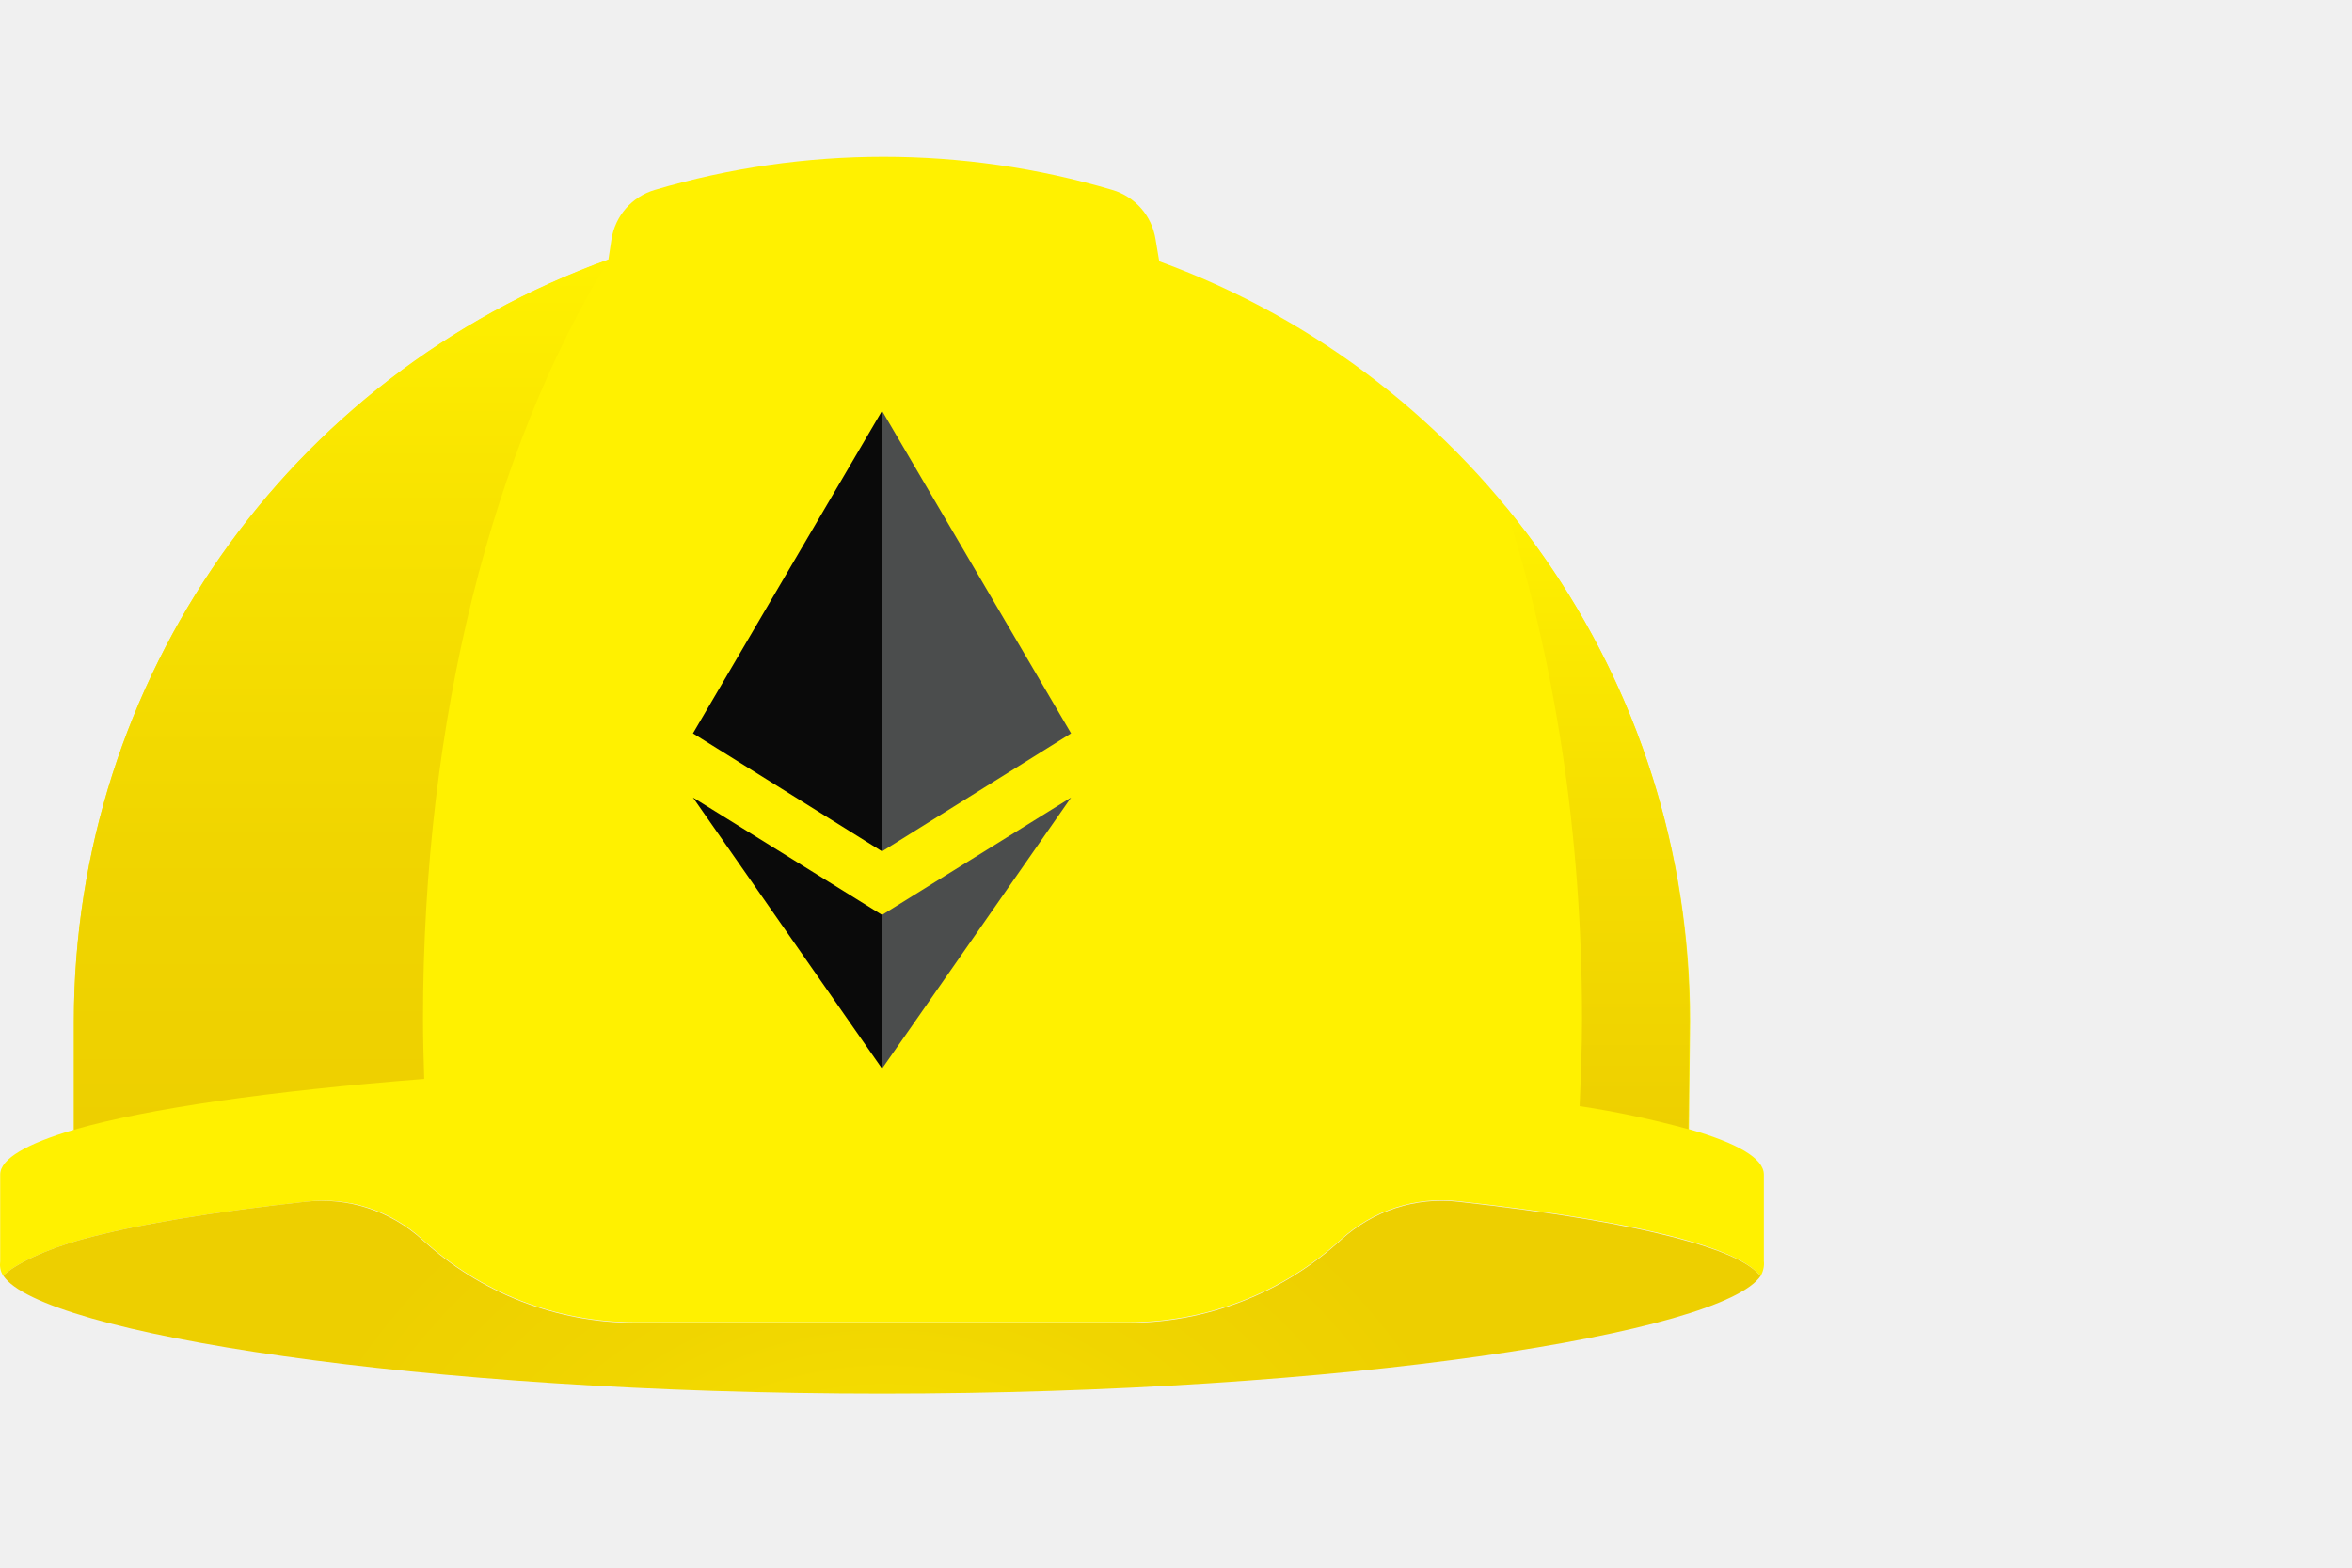
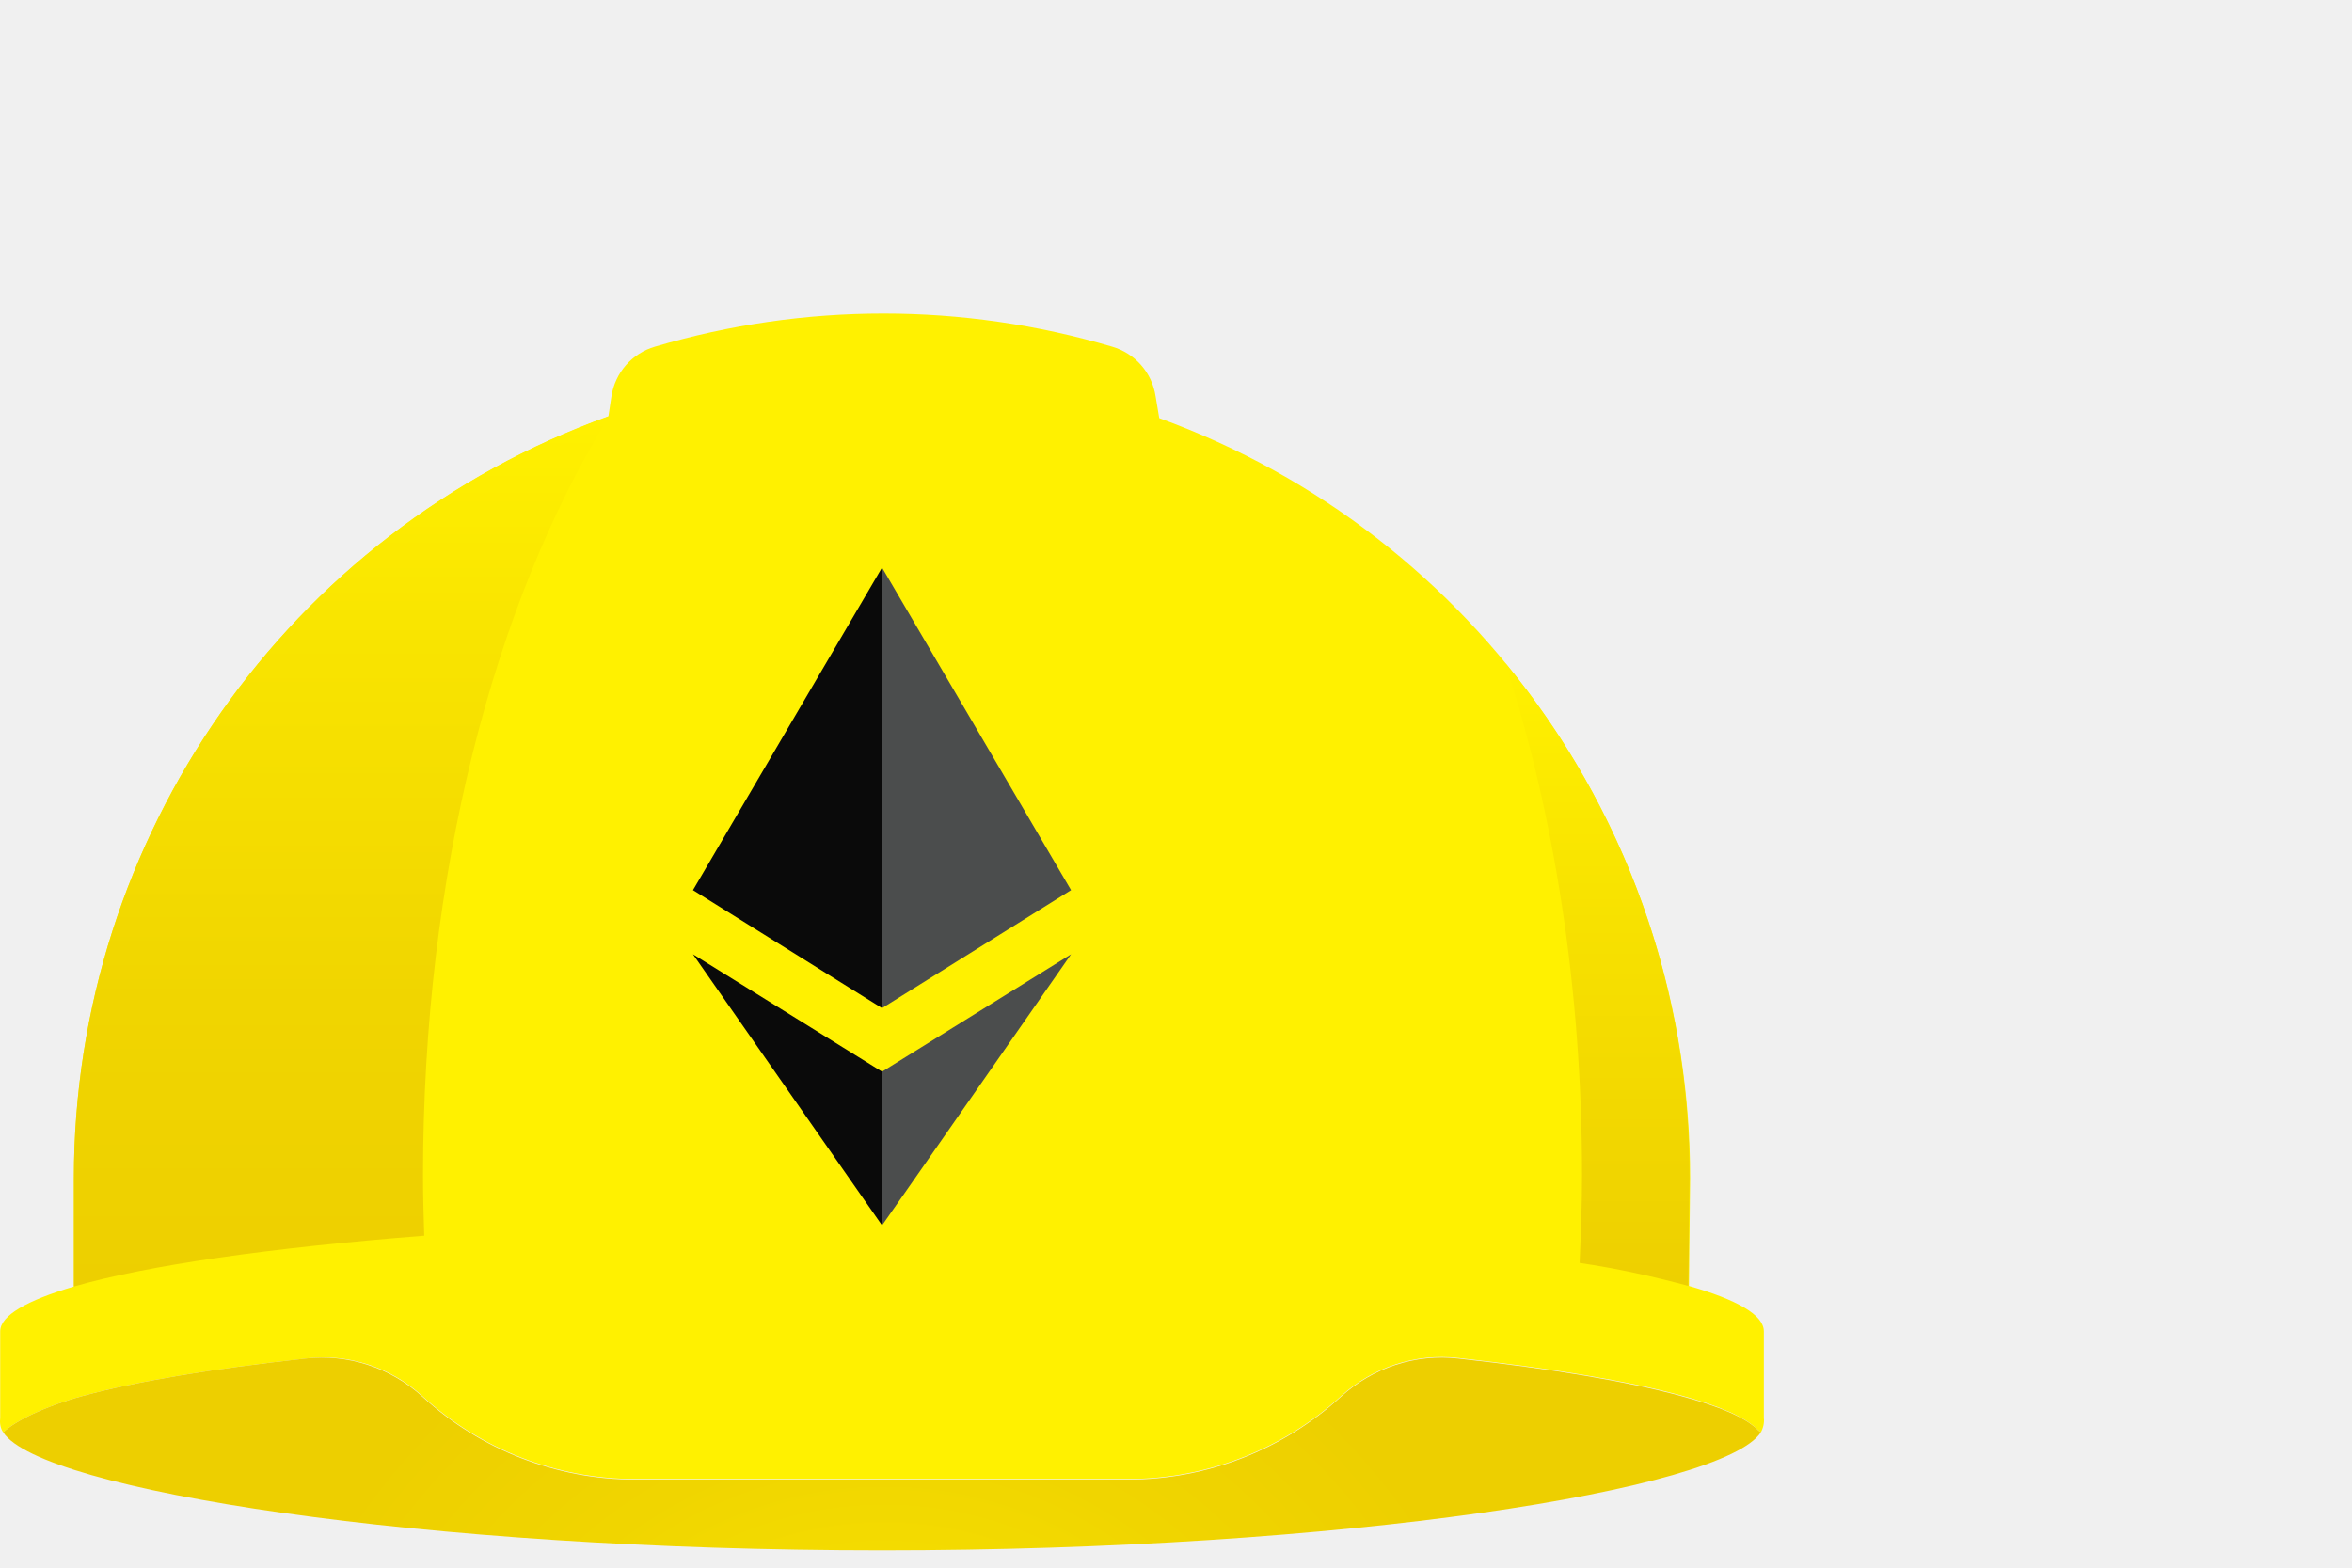
<svg xmlns="http://www.w3.org/2000/svg" width="60" height="40" viewBox="0 0 60 40" fill="none">
  <g clip-path="url(#clip0)">
-     <path d="M44.919 32.547C44.888 32.517 44.842 32.486 44.811 32.455C44.519 32.161 43.856 31.868 42.885 31.605C41.529 31.235 39.588 30.911 37.2 30.648C36.106 30.525 35.027 30.88 34.211 31.621C32.731 32.98 30.79 33.736 28.787 33.736H16.199C14.196 33.736 12.255 32.98 10.775 31.621C9.959 30.88 8.88 30.525 7.786 30.664C5.398 30.926 3.457 31.25 2.101 31.621C1.146 31.883 0.391 32.254 0.082 32.547C0.005 32.439 -0.01 32.3 0.005 32.177V29.969C0.005 29.567 0.683 29.181 1.885 28.826V26.062C1.885 17.353 7.339 9.571 15.521 6.621L15.598 6.112C15.691 5.509 16.122 5.015 16.707 4.845C20.513 3.718 24.565 3.718 28.371 4.845C28.957 5.015 29.388 5.509 29.48 6.112L29.573 6.668C37.708 9.632 43.116 17.384 43.116 26.062L43.086 28.811C44.318 29.166 44.996 29.552 44.996 29.969V32.177C45.011 32.3 44.98 32.439 44.919 32.547Z" fill="#FFF100" />
-     <path d="M1.885 28.826V26.062C1.885 17.353 7.34 9.571 15.537 6.621C12.578 11.424 10.791 18.326 10.791 26C10.791 26.51 10.806 27.019 10.822 27.529C6.877 27.838 3.75 28.286 1.885 28.826Z" fill="url(#paint0_linear)" />
-     <path d="M43.07 28.811C42.161 28.564 41.236 28.363 40.297 28.224C40.327 27.498 40.358 26.757 40.358 26C40.358 21.244 39.65 16.782 38.401 12.921C41.452 16.612 43.116 21.26 43.101 26.062L43.07 28.811Z" fill="url(#paint1_linear)" />
-     <path d="M44.811 32.455C44.842 32.486 44.873 32.517 44.919 32.547C43.964 34.014 34.288 35.559 22.501 35.559C10.714 35.559 1.038 34.014 0.082 32.547C0.39 32.254 1.145 31.883 2.101 31.621C3.457 31.25 5.398 30.926 7.786 30.663C8.88 30.54 9.959 30.895 10.775 31.636C12.254 32.995 14.196 33.752 16.199 33.752H28.787C30.79 33.752 32.731 32.995 34.211 31.636C35.027 30.895 36.105 30.54 37.2 30.663C39.588 30.926 41.529 31.25 42.885 31.621C43.856 31.883 44.503 32.161 44.811 32.455Z" fill="url(#paint2_radial)" />
-     <path d="M22.501 10.482V21.723L17.678 18.712L22.501 10.482Z" fill="#0A0A0A" />
-     <path d="M27.323 18.712L22.501 21.723V10.482L27.323 18.712Z" fill="#4B4D4D" />
-     <path d="M27.323 20.349C27.323 20.349 22.593 27.143 22.501 27.266V23.344L27.323 20.349Z" fill="#4B4D4D" />
-     <path d="M22.501 23.344V27.266L17.678 20.349L22.501 23.344Z" fill="#0A0A0A" />
+     <path d="M44.919 36.547C44.888 36.517 44.842 36.486 44.811 36.455C44.519 36.161 43.856 35.868 42.885 35.605C41.529 35.235 39.588 34.911 37.2 34.648C36.106 34.525 35.027 34.88 34.211 35.621C32.731 36.98 30.79 37.736 28.787 37.736H16.199C14.196 37.736 12.255 36.98 10.775 35.621C9.959 34.88 8.88 34.525 7.786 34.664C5.398 34.926 3.457 35.25 2.101 35.621C1.146 35.883 0.391 36.254 0.082 36.547C0.005 36.439 -0.01 36.3 0.005 36.177V33.969C0.005 33.567 0.683 33.181 1.885 32.826V30.062C1.885 21.353 7.339 13.57 15.521 10.621L15.598 10.112C15.691 9.509 16.122 9.015 16.707 8.845C20.513 7.718 24.565 7.718 28.371 8.845C28.957 9.015 29.388 9.509 29.48 10.112L29.573 10.668C37.708 13.632 43.116 21.384 43.116 30.062L43.086 32.811C44.318 33.166 44.996 33.552 44.996 33.969V36.177C45.011 36.3 44.98 36.439 44.919 36.547Z" fill="#FFF100" />
+     <path d="M1.885 32.826V30.062C1.885 21.353 7.34 13.57 15.537 10.621C12.578 15.424 10.791 22.326 10.791 30C10.791 30.51 10.806 31.019 10.822 31.529C6.877 31.838 3.75 32.286 1.885 32.826Z" fill="url(#paint0_linear)" />
+     <path d="M43.07 32.811C42.161 32.564 41.236 32.363 40.297 32.224C40.327 31.498 40.358 30.757 40.358 30C40.358 25.244 39.65 20.782 38.401 16.921C41.452 20.612 43.116 25.26 43.101 30.062L43.07 32.811Z" fill="url(#paint1_linear)" />
+     <path d="M44.811 36.455C44.842 36.486 44.873 36.517 44.919 36.547C43.964 38.014 34.288 39.559 22.501 39.559C10.714 39.559 1.038 38.014 0.082 36.547C0.39 36.254 1.145 35.883 2.101 35.621C3.457 35.25 5.398 34.926 7.786 34.663C8.88 34.54 9.959 34.895 10.775 35.636C12.254 36.995 14.196 37.752 16.199 37.752H28.787C30.79 37.752 32.731 36.995 34.211 35.636C35.027 34.895 36.105 34.54 37.2 34.663C39.588 34.926 41.529 35.25 42.885 35.621C43.856 35.883 44.503 36.161 44.811 36.455Z" fill="url(#paint2_radial)" />
+     <path d="M22.501 14.482V25.723L17.678 22.712L22.501 14.482Z" fill="#0A0A0A" />
+     <path d="M27.323 22.712L22.501 25.723V14.482L27.323 22.712Z" fill="#4B4D4D" />
+     <path d="M27.323 24.349C27.323 24.349 22.593 31.143 22.501 31.266V27.344L27.323 24.349Z" fill="#4B4D4D" />
+     <path d="M22.501 27.344V31.266L17.678 24.349L22.501 27.344Z" fill="#0A0A0A" />
  </g>
  <defs>
-     <linearGradient id="paint0_linear" x1="8.666" y1="28.865" x2="8.666" y2="6.663" gradientUnits="userSpaceOnUse">
+     <linearGradient id="paint0_linear" x1="8.666" y1="32.865" x2="8.666" y2="10.663" gradientUnits="userSpaceOnUse">
      <stop stop-color="#EDCF00" />
      <stop offset="0.33" stop-color="#F0D500" />
      <stop offset="0.77" stop-color="#F9E500" />
      <stop offset="1" stop-color="#FFF100" />
    </linearGradient>
-     <linearGradient id="paint1_linear" x1="40.717" y1="29.027" x2="40.717" y2="12.97" gradientUnits="userSpaceOnUse">
+     <linearGradient id="paint1_linear" x1="40.717" y1="33.027" x2="40.717" y2="16.97" gradientUnits="userSpaceOnUse">
      <stop stop-color="#EDCF00" />
      <stop offset="0.59" stop-color="#F7E100" />
      <stop offset="1" stop-color="#FFF100" />
    </linearGradient>
-     <radialGradient id="paint2_radial" cx="0" cy="0" r="1" gradientUnits="userSpaceOnUse" gradientTransform="translate(22.5579 44.0424) scale(16.7729 16.8096)">
+     <radialGradient id="paint2_radial" cx="0" cy="0" r="1" gradientUnits="userSpaceOnUse" gradientTransform="translate(22.5579 48.0424) scale(16.7729 16.8096)">
      <stop stop-color="#FFF100" />
      <stop offset="0.23" stop-color="#F9E500" />
      <stop offset="0.67" stop-color="#F0D500" />
      <stop offset="1" stop-color="#EDCF00" />
    </radialGradient>
    <clipPath id="clip0">
      <rect width="60" height="40" fill="white" />
    </clipPath>
  </defs>
</svg>
